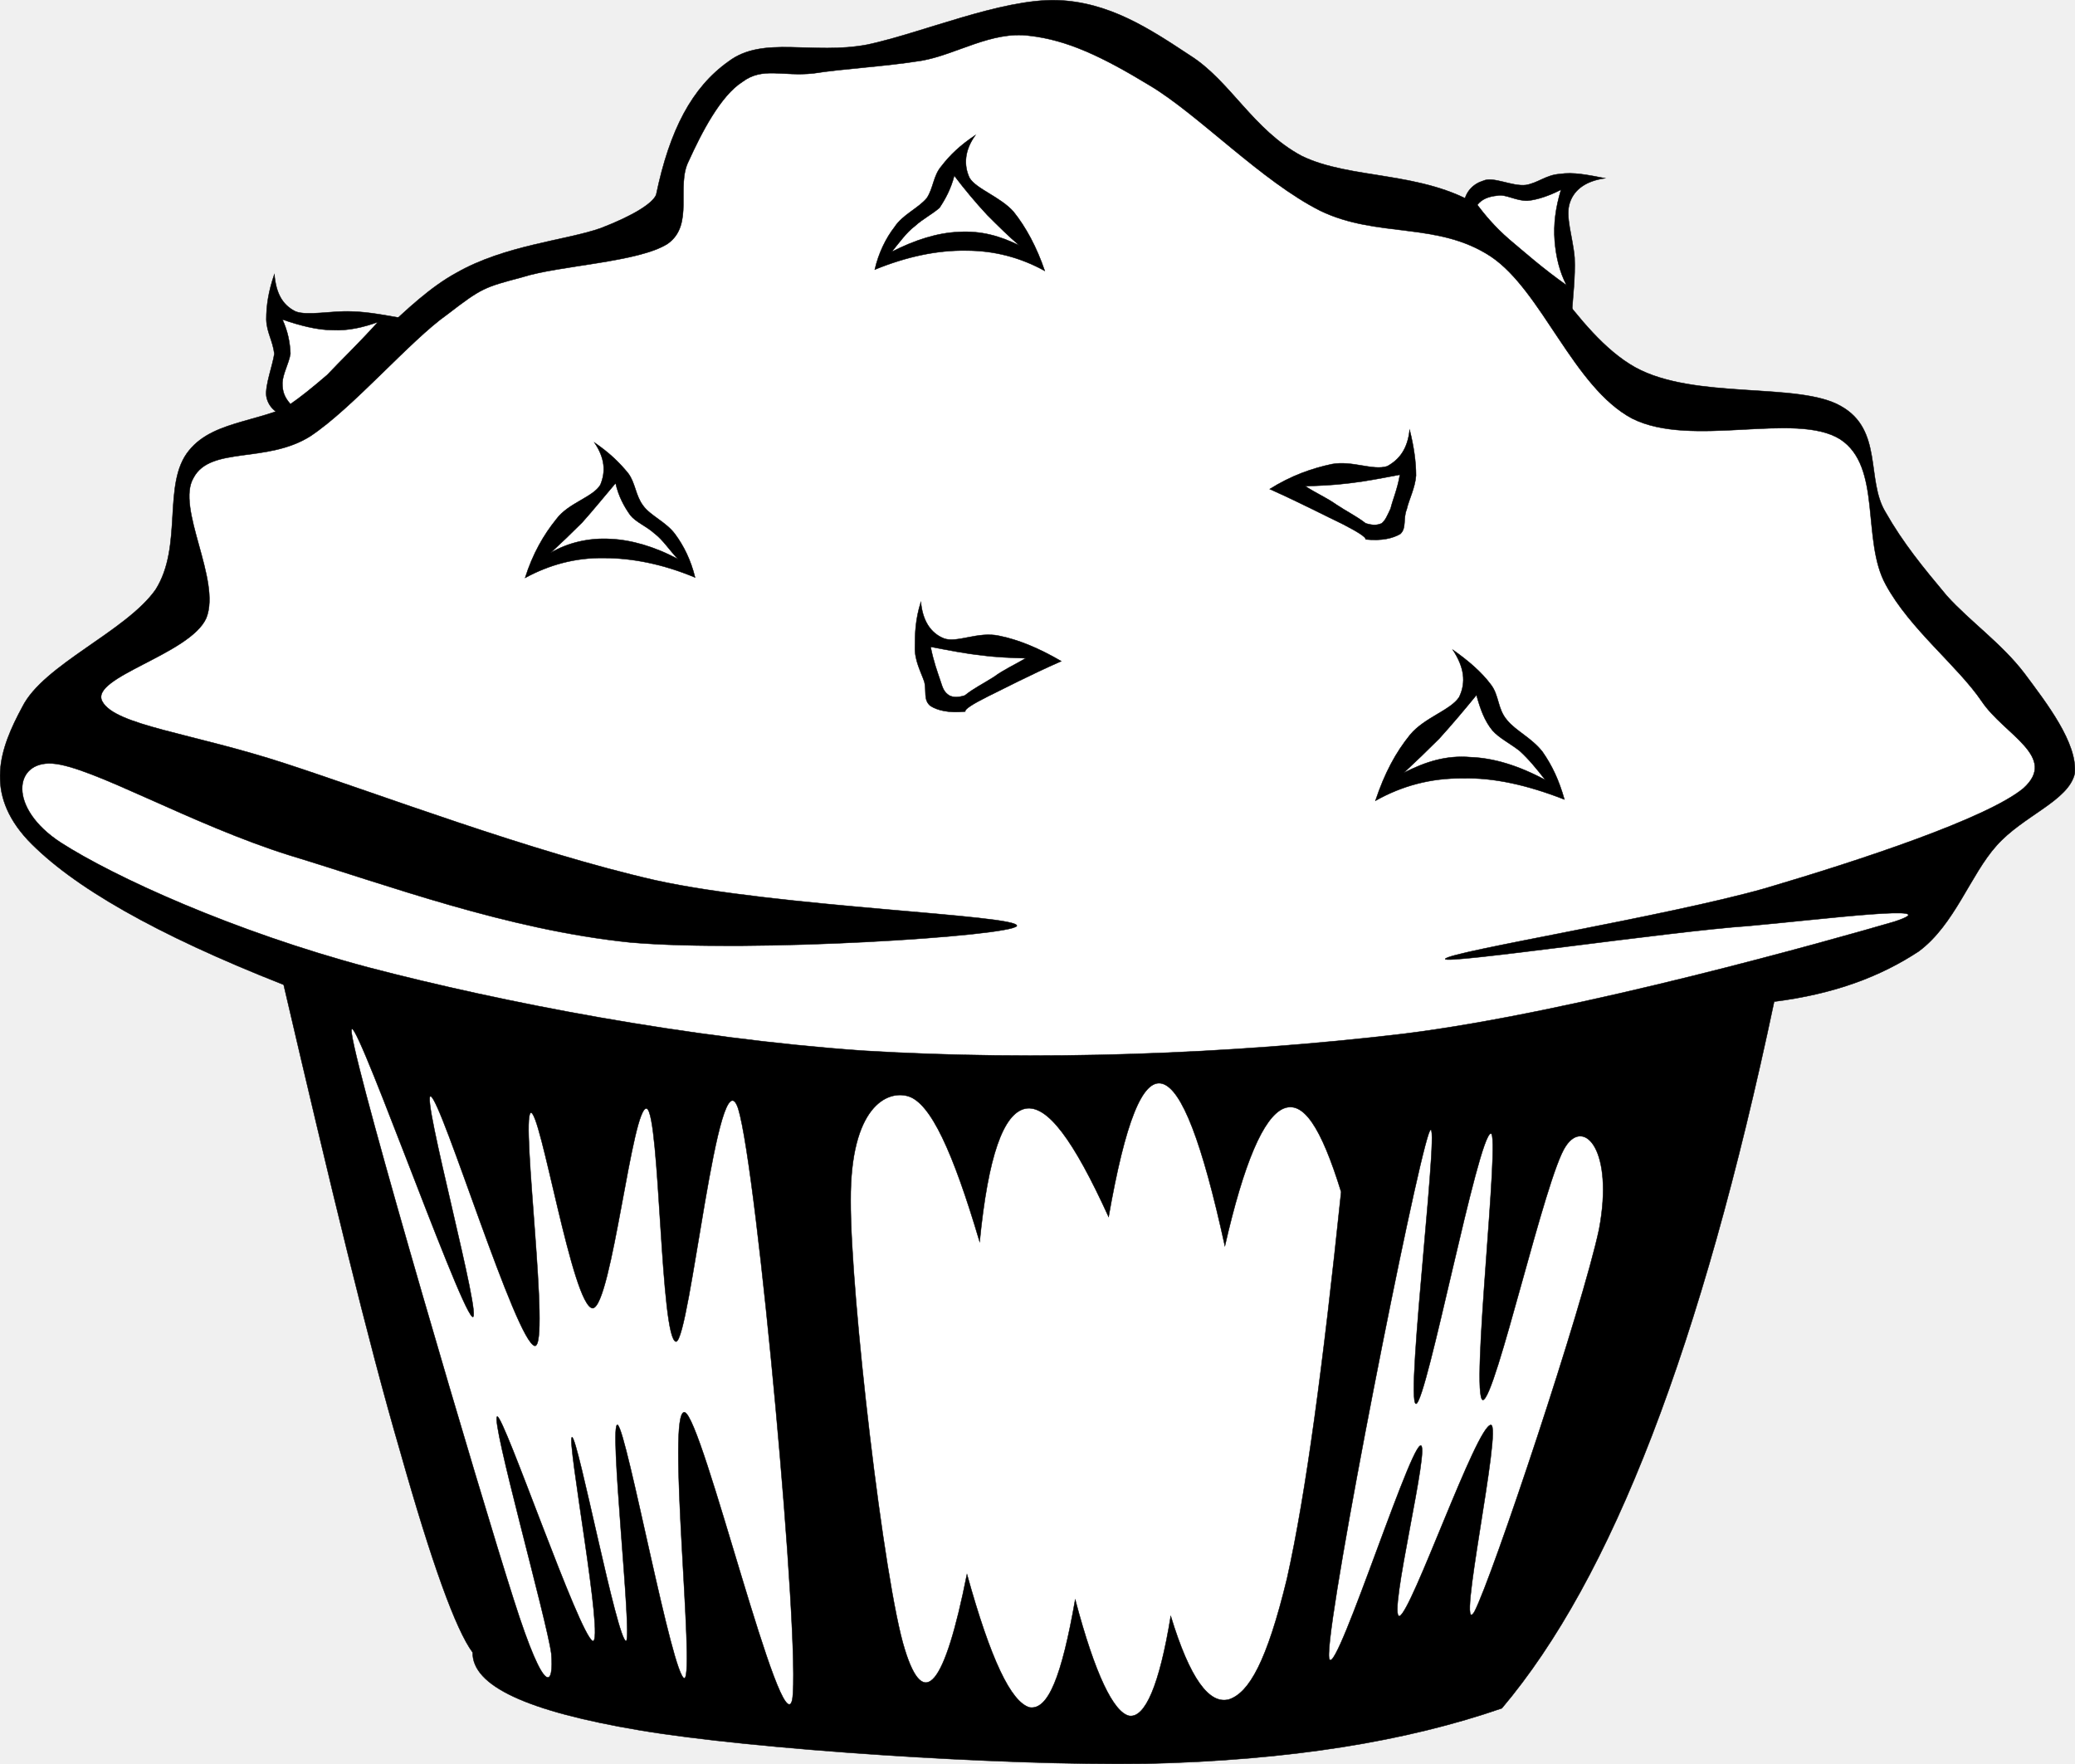
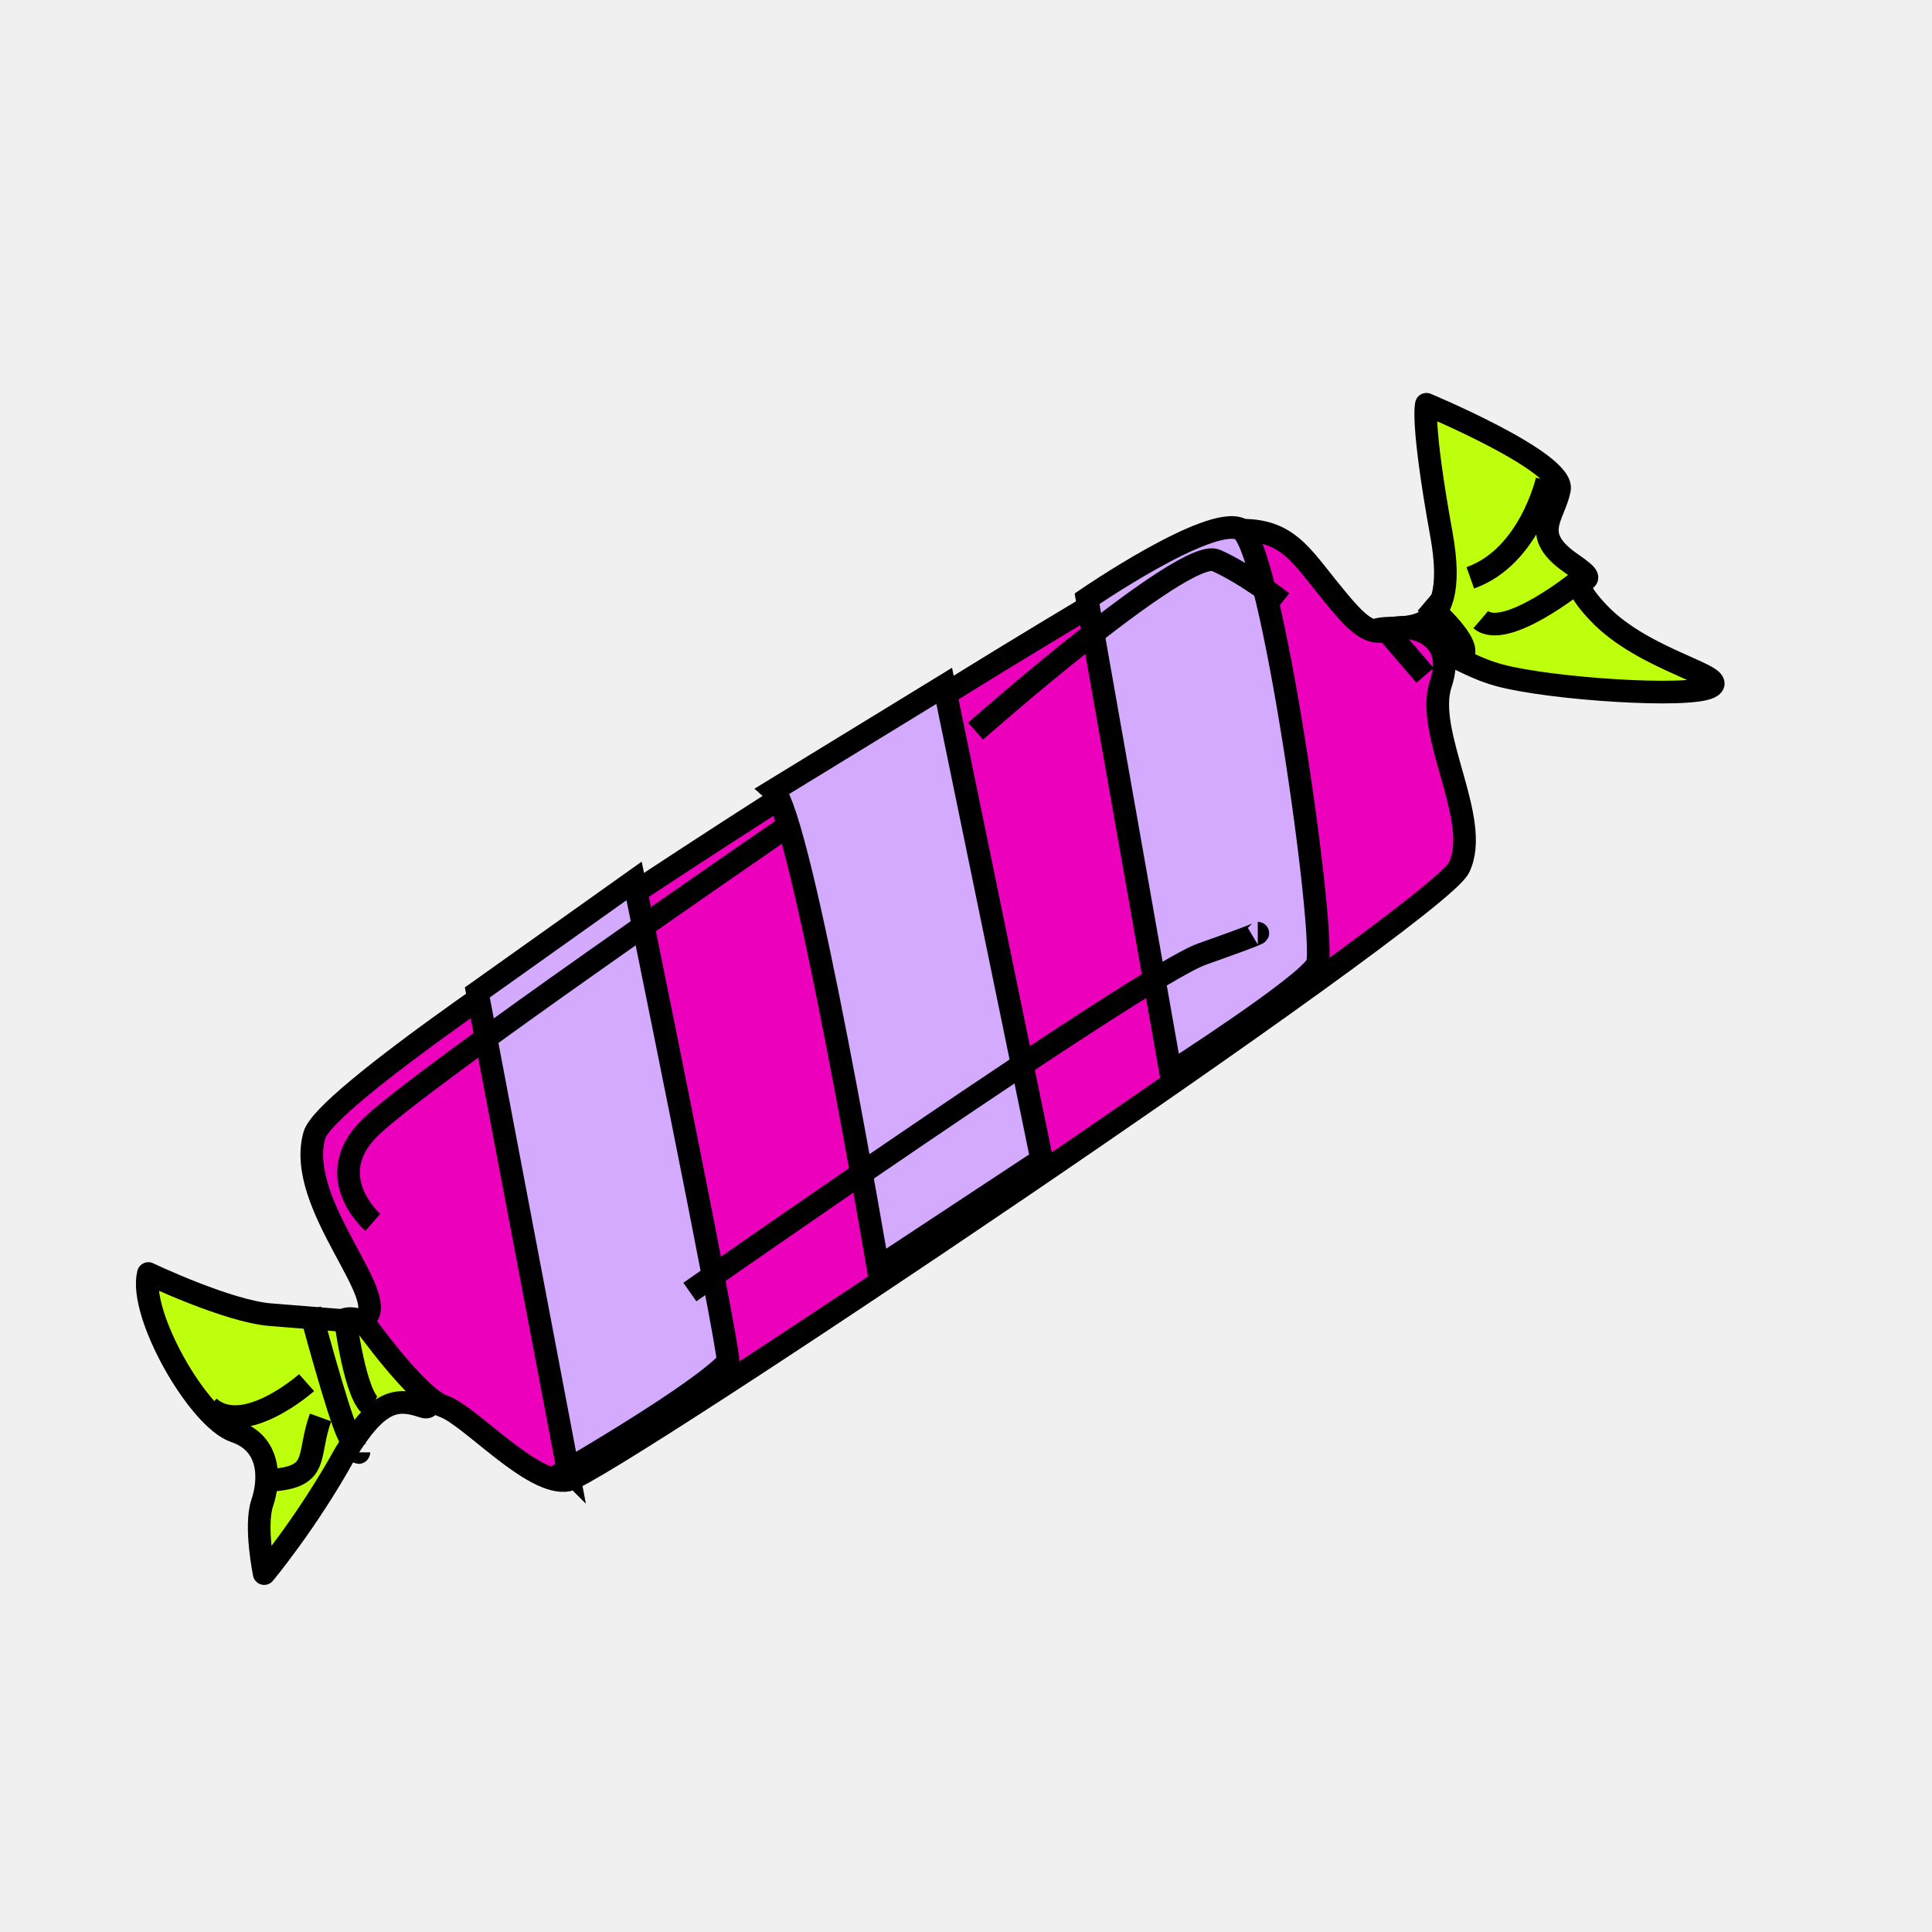
- <svg xmlns="http://www.w3.org/2000/svg" enable-background="new 0 0 176.665 150.154" viewBox="0 0 176.665 150.154">
-   <path d="m55.867,16.578c-.288.72-1.908,1.764-4.716,2.844-2.952,1.044-8.172,1.44-12.312,3.816-4.248,2.304-8.496,7.848-12.312,10.404-3.888,2.412-8.208,1.944-10.44,4.716-2.304,2.808-.468,8.1-2.844,11.844-2.52,3.564-9.54,6.372-11.34,9.972-1.908,3.528-3.276,7.308.468,11.34 3.744,3.924 10.872,8.027 21.78,12.313 3.996,17.135 7.128,30.168 9.936,39.779 2.664,9.432 4.716,15.121 6.156,17.064-.036,2.844 4.608,5.004 14.22,6.623 9.648,1.621 30.636,3.025 43.092,2.844 12.348-.287 22.176-1.906 30.313-4.715 4.68-5.545 8.891-13.141 12.779-23.221 3.889-10.115 7.309-22.283 10.404-36.936 5.111-.648 9.035-2.123 12.313-4.283 3.059-2.27 4.391-6.517 6.623-9.001 2.268-2.556 6.156-3.816 6.66-6.156 .217-2.592-2.377-5.94-4.283-8.496-1.945-2.556-4.609-4.392-6.625-6.624-2.016-2.412-3.707-4.464-5.221-7.128-1.654-2.736-.18-6.984-3.779-9-3.6-2.088-12.455-.504-17.531-3.312-5.186-2.916-8.533-10.728-13.248-13.716-4.861-3.024-10.98-2.232-15.156-4.284-4.141-2.232-6.049-6.372-9.469-8.532-3.492-2.304-6.912-4.572-11.375-4.716-4.753-.107-11.413,2.773-16.093,3.78-4.716.9-8.892-.792-11.844,1.44-3.096,2.197-5.004,5.797-6.156,11.341z" fill-rule="evenodd" stroke="#000" stroke-miterlimit="10" stroke-width=".036" />
-   <path d="m69.259,6.246c-2.628.288-4.32-.576-6.048.72-1.872,1.188-3.492,4.356-4.572,6.732-1.116,2.16.504,5.436-1.8,7.056-2.484,1.584-9.252,1.836-12.384,2.844-3.24.864-3.42.9-6.372,3.168-3.168,2.232-8.028,7.956-11.664,10.368-3.708,2.34-8.496.828-9.936,3.528-1.548,2.556 2.376,8.712 1.08,11.952-1.368,3.096-9.972,5.04-8.856,7.092 1.08,2.052 7.668,2.7 15.588,5.292 7.956,2.592 20.916,7.524 31.5,9.936 10.404,2.305 31.032,2.951 30.78,3.889-.504.863-22.536,2.303-32.904,1.404-10.512-1.08-20.7-4.897-29.016-7.417-8.388-2.628-16.884-7.596-20.196-7.812-3.276-.216-3.816,3.78.72,6.732 4.536,2.916 14.688,7.56 26.172,10.62 11.412,2.988 27.252,6.049 42.12,7.092 14.796.9 31.211.324 46.043-1.439 14.76-1.836 36.686-8.064 41.76-9.541 4.824-1.584-6.012-.215-12.383.361-6.48.432-26.064,3.311-25.848,2.807 .324-.611 18.898-3.635 27.252-6.011 8.172-2.412 18.828-5.94 21.959-8.496 3.025-2.7-1.619-4.572-3.527-7.416-2.053-3.024-6.121-6.156-8.172-9.936-2.088-3.78-.289-10.044-3.889-12.384-3.816-2.376-12.635.792-17.711-1.764-5.004-2.664-7.668-10.872-12.025-13.788-4.535-2.988-9.646-1.548-14.508-3.888-4.967-2.484-10.404-8.208-14.508-10.656-4.141-2.52-7.092-3.888-10.26-4.248-3.24-.432-6.264,1.62-9.216,2.124-3.131.502-6.695.683-9.179,1.079z" fill="#fff" fill-rule="evenodd" stroke="#000" stroke-miterlimit="10" stroke-width=".036" />
-   <path d="m43.735,136.17c-2.88-9-13.212-44.027-13.788-48.168-.54-4.033 9.036,23.111 10.26,24.084 1.008.756-4.428-19.152-3.528-18.756 .936.359 7.272,20.951 8.856,21.24 1.332.072-1.188-19.225-.36-19.836 .828-.469 3.564,16.559 5.292,16.631 1.62-.18 3.384-17.459 4.608-16.992 1.116.541 1.152,19.693 2.484,19.836 1.188-.107 3.6-24.912 5.292-19.836 1.62,5.256 5.328,45.721 4.608,50.293-.864,4.211-7.668-24.156-9.18-24.445-1.548-.18.9,22.32 0,22.645-1.008.037-4.896-20.988-5.688-21.564-.792-.467 1.26,18.072.72,18.396-.756.037-4.104-17.316-4.608-17.352-.504.035 2.772,17.531 1.764,17.352-1.152-.504-7.56-19.188-8.136-19.115-.576.287 4.248,17.387 4.608,20.195 .216,2.591-.432,4.103-3.204-4.608z" fill="#fff" fill-rule="evenodd" stroke="#000" stroke-miterlimit="10" stroke-width=".036" />
-   <path d="m136.147,104.633c-1.404,6.625-9.107,29.701-10.621,32.58-1.619,2.629 2.412-15.912 1.404-15.912-1.223.072-6.73,15.912-7.775,16.273-1.045.18 2.736-14.977 1.764-14.508-1.115.539-7.92,22.031-7.775,17.676 .107-4.68 7.199-40.537 8.496-44.244 1.225-3.529-2.053,22.932-1.08,23.004 .9-.072 5.291-22.969 6.371-23.004 .828-.072-1.764,22.393-.684,22.68 1.08-.035 5.328-19.08 7.057-21.6 1.583-2.412 4.103.36 2.843,7.055z" fill="#fff" fill-rule="evenodd" stroke="#000" stroke-miterlimit="10" stroke-width=".036" />
-   <path d="m114.186,101.465c-1.727-5.58-3.238-7.811-4.932-7.092-1.691.756-3.348,4.609-4.967,11.701-1.945-8.893-3.672-13.357-5.328-13.824-1.693-.469-3.168,3.313-4.572,11.34-2.988-6.553-5.22-9.576-7.092-9.217-1.872.396-3.168,4.033-3.888,11.34-2.304-7.775-4.176-11.771-6.048-12.383-1.836-.576-4.968.9-4.932,8.855-.036,7.957 2.844,32.688 4.608,38.232 1.62,5.256 3.384,3.168 5.292-6.408 2.016,7.271 3.744,10.871 5.328,11.34 1.584.252 2.736-2.629 3.889-9.18 1.691,6.408 3.275,9.611 4.607,9.9 1.332.18 2.557-2.557 3.527-8.496 1.621,5.328 3.277,7.559 4.969,7.092 1.691-.576 3.203-3.168 4.932-10.297 1.621-7.27 3.06-18.106 4.607-32.903z" fill="#fff" fill-rule="evenodd" stroke="#000" stroke-miterlimit="10" stroke-width=".036" />
-   <path d="m34.879,27.198c-1.728-.288-3.384-.648-4.968-.684-1.656-.072-3.744.396-4.752,0-1.152-.576-1.656-1.584-1.8-3.168-.504,1.476-.684,2.664-.684,3.852 .036,1.116.54,1.764.684,2.916-.144,1.008-.792,2.664-.684,3.6 .144.864.756,1.476 1.836,1.836 2.124-1.008 4.068-2.268 5.832-3.636 1.692-1.369 3.204-2.988 4.536-4.716z" fill-rule="evenodd" stroke="#000" stroke-miterlimit="10" stroke-width=".036" />
-   <path d="m32.179,27.414c-1.188.432-2.52.756-3.852.684-1.332,0-2.808-.396-4.284-.9 .468,1.008.648,1.98.684,2.916-.144.864-.648,1.692-.684,2.484 0,.756.18,1.224.684,1.8 .792-.54 1.836-1.368 3.132-2.484 1.188-1.26 2.628-2.628 4.32-4.5z" fill="#fff" fill-rule="evenodd" stroke="#000" stroke-miterlimit="10" stroke-width=".036" />
-   <path d="m133.807,26.946c.107-1.728.324-3.348.252-5.004-.145-1.764-.828-3.528-.396-4.716 .396-1.152 1.439-1.836 2.988-2.052-1.512-.288-2.699-.54-3.852-.36-1.152.072-1.836.756-2.881.936-1.188.144-2.771-.756-3.635-.36-.828.252-1.514.9-1.656,1.944 1.188,2.088 2.555,3.888 4.104,5.544 1.512,1.548 3.203,2.952 5.076,4.068z" fill-rule="evenodd" stroke="#000" stroke-miterlimit="10" stroke-width=".036" />
-   <path d="m133.375,24.282c-.613-1.188-.9-2.448-1.008-3.78-.109-1.404.07-2.808.539-4.356-.973.504-2.016.864-2.844.936-.973.036-1.873-.576-2.557-.432-.756.072-1.332.288-1.727.792 .574.756 1.439,1.836 2.734,2.952 1.334,1.116 2.776,2.412 4.863,3.888z" fill="#fff" fill-rule="evenodd" stroke="#000" stroke-miterlimit="10" stroke-width=".036" />
-   <path d="m88.951,23.058c-.684-2.016-1.62-3.744-2.664-5.04-1.116-1.26-3.204-1.944-3.744-2.88-.504-1.08-.432-2.34.504-3.636-1.296.864-2.16,1.692-2.88,2.628-.72.828-.684,1.872-1.26,2.736-.72.864-2.052,1.404-2.736,2.448-.756.972-1.368,2.232-1.692,3.636 2.736-1.116 5.328-1.656 7.776-1.62 2.376,0 4.608.576 6.696,1.728z" fill-rule="evenodd" stroke="#000" stroke-miterlimit="10" stroke-width=".036" />
-   <path d="m86.791,20.897c-.936-.792-1.8-1.656-2.736-2.592-.972-1.044-1.908-2.16-2.808-3.348-.288,1.116-.756,1.98-1.26,2.736-.72.612-1.368.9-2.088,1.548-.72.54-1.332,1.404-1.98,2.196 1.98-1.008 3.888-1.62 5.724-1.692 1.872-.107 3.456.325 5.148,1.152z" fill="#fff" fill-rule="evenodd" stroke="#000" stroke-miterlimit="10" stroke-width=".036" />
-   <path d="m44.707,49.194c.648-2.052 1.584-3.672 2.664-5.004 1.008-1.368 3.132-1.872 3.744-2.916 .468-1.116.396-2.268-.504-3.6 1.26.864 2.124,1.692 2.88,2.628 .612.828.612,1.872 1.26,2.736 .612.864 1.98,1.404 2.736,2.448 .72.972 1.332,2.196 1.692,3.672-2.772-1.152-5.364-1.656-7.776-1.656-2.412-.036-4.644.576-6.696,1.692z" fill-rule="evenodd" stroke="#000" stroke-miterlimit="10" stroke-width=".036" />
-   <path d="m46.867,47.07c.864-.792 1.764-1.656 2.7-2.592 .936-1.044 1.836-2.16 2.844-3.348 .252,1.116.72,1.98 1.26,2.736 .504.612 1.332.9 2.052,1.548 .72.54 1.26,1.404 2.016,2.196-1.98-1.08-4.032-1.656-5.76-1.728-1.764-.109-3.6.287-5.112,1.188z" fill="#fff" fill-rule="evenodd" stroke="#000" stroke-miterlimit="10" stroke-width=".036" />
-   <path d="m108.102,41.634c1.836-1.152 3.602-1.764 5.293-2.124 1.729-.324 3.492.576 4.715.18 1.045-.576 1.729-1.476 1.908-3.096 .361,1.44.541,2.736.541,3.888-.072,1.044-.611,2.052-.793,2.88-.324.792 0,1.584-.539,2.088-.611.36-1.549.612-2.953.468 .037-.18-.611-.612-1.943-1.296-1.44-.684-3.42-1.728-6.229-2.988z" fill-rule="evenodd" stroke="#000" stroke-miterlimit="10" stroke-width=".036" />
-   <path d="m111.127,41.382c1.223-.036 2.34-.072 3.779-.252 1.297-.144 2.771-.432 4.283-.72-.215,1.26-.611,2.124-.791,2.88-.324.684-.432.972-.756,1.26-.432.18-.756.18-1.369,0-.791-.612-1.619-1.008-2.482-1.584-.865-.612-1.8-1.008-2.664-1.584z" fill="#fff" fill-rule="evenodd" stroke="#000" stroke-miterlimit="10" stroke-width=".036" />
-   <path d="m90.354,56.286c-1.907-1.116-3.671-1.836-5.291-2.16-1.8-.396-3.6.648-4.716.216-1.152-.468-1.8-1.548-1.944-3.096-.468,1.476-.504,2.664-.504,3.852-.036,1.116.504,2.088.792,2.916 .216.792-.108,1.584.54,2.088 .576.36 1.512.612 2.952.468-.072-.18.576-.612 1.944-1.296 1.404-.684 3.384-1.729 6.227-2.988z" fill-rule="evenodd" stroke="#000" stroke-miterlimit="10" stroke-width=".036" />
-   <path d="m87.331,56.034c-1.188-.036-2.448-.072-3.78-.252-1.368-.144-2.808-.432-4.32-.72 .252,1.26.576,2.124.828,2.88 .216.684.324.972.756,1.26 .36.18.756.18 1.332,0 .756-.612 1.584-1.008 2.484-1.584 .828-.612 1.728-1.008 2.7-1.584z" fill="#fff" fill-rule="evenodd" stroke="#000" stroke-miterlimit="10" stroke-width=".036" />
-   <path d="m117.102,68.166c.793-2.376 1.729-4.104 2.953-5.616 1.225-1.476 3.455-2.088 4.176-3.204 .611-1.26.432-2.556-.541-4.032 1.332.936 2.449,1.908 3.205,2.916 .756.936.576,2.088 1.404,3.06 .756.936 2.088,1.512 3.023,2.7 .828,1.188 1.404,2.412 1.873,4.068-3.133-1.224-6.014-1.872-8.641-1.8-2.735-.036-5.22.648-7.452,1.908z" fill-rule="evenodd" stroke="#000" stroke-miterlimit="10" stroke-width=".036" />
-   <path d="m119.514,65.79c.973-.9 1.98-1.872 3.025-2.916 1.043-1.152 2.051-2.34 3.168-3.708 .324,1.188.684,2.196 1.367,3.024 .576.648 1.477,1.08 2.305,1.728 .756.684 1.439,1.512 2.195,2.484-2.268-1.224-4.393-1.872-6.371-1.944-2.087-.18-3.853.396-5.689,1.332z" fill="#fff" fill-rule="evenodd" stroke="#000" stroke-miterlimit="10" stroke-width=".036" />
+ <svg xmlns="http://www.w3.org/2000/svg" viewBox="0 0 106.67 106.67">
+   <g fill-rule="evenodd" stroke="#000" stroke-width="1.25">
+     <g stroke-linejoin="round">
+       <g fill="#bdff0c">
+         <path d="m75.977 34.783c1.157-0.422 4.742 0.989 3.606-5.281-1.136-6.269-0.828-7.181-0.828-7.181s7.654 3.188 7.346 4.708c-0.309 1.52-1.651 2.489 0.656 4.078 2.307 1.589-1.034 0.058 1.512 2.742s7.349 3.491 6.131 4.096c-1.219 0.604-8.76 0.093-11.556-0.646s-3.095-2.261-4.016 0.474-4.007-2.568-2.849-2.99z" />
+         <path d="m8.191 70.315s4.373 2.082 6.745 2.272c2.372 0.19 3.953 0.317 3.953 0.317 1.95-0.967 5.945 5.251 4.486 4.759-1.458-0.491-2.493-0.434-4.327 2.602-2.08 3.765-4.462 6.616-4.462 6.616s-0.539-2.618-0.109-3.894 0.497-3.283-1.508-3.959c-2.005-0.676-5.332-6.465-4.778-8.714z" />
+       </g>
+       <path d="m19.996 72.88c1.95-0.967-3.745-6.319-2.637-10.208 1.107-3.89 49.077-33.597 50.415-33.35 3.069-0.329 3.891 1.101 5.466 3.053s2.303 2.806 3.46 2.384c1.157-0.422 3.771 0.256 2.849 2.99-0.921 2.735 2.29 7.54 1.004 10.152-1.286 2.612-47.251 33.461-49.199 33.82-1.948 0.359-5.413-3.59-6.871-4.081-1.458-0.491-4.486-4.759-4.486-4.759z" fill="#ec00bb" />
+     </g>
+     <g fill="none">
+       <path d="m76.369 34.596s2.308 2.693 2.308 2.693" />
+       <path d="m78.678 33.249s2.501 2.116 2.116 2.885" />
+       <path d="m17.121 72.299s1.539 5.771 2.116 6.925 0.577 0.962 0.577 0.962" />
+       <path d="m19.044 72.684s0.577 4.617 1.539 5.002" />
+     </g>
+     <g fill="#d4aaff">
+       <path d="m42.705 43.637l9.426-5.771 5.386 26.162-9.041 5.963s-4.232-25.008-5.771-26.354z" />
+       <path d="m31.356 81.148l-5.002-26.354 8.656-6.156s5.194 25.392 5.194 26.546c-1.539 1.731-8.849 5.963-8.849 5.963z" />
+     </g>
+     <path d="m20.583 67.49s-2.885-2.501-0.192-5.194 22.892-16.544 22.892-16.544" fill="none" />
+     <path d="m64.635 59.218l-4.617-26.162s6.733-4.617 8.464-3.847c1.731 0.769 4.809 22.892 4.232 24.046-0.577 1.154-8.079 5.963-8.079 5.963z" fill="#d4aaff" />
+     <g fill="none">
+       <path d="m53.863 40.366s11.542-10.195 13.273-9.426c1.731 0.769 3.655 2.308 3.655 2.308" />
+       <path d="m38.088 71.337s25.008-17.505 28.278-18.66c3.27-1.154 3.078-1.154 3.078-1.154" />
+       <path d="m85.411 26.516s-0.962 4.232-4.232 5.386" />
+       <path d="m87.142 32.095s-4.04 3.27-5.386 2.116" />
+       <path d="m11.542 77.686c1.924 1.731 5.386-1.347 5.386-1.347" />
+       <path d="m15.005 81.725c2.693-0.192 1.924-1.347 2.693-3.463" />
+     </g>
+   </g>
</svg>
